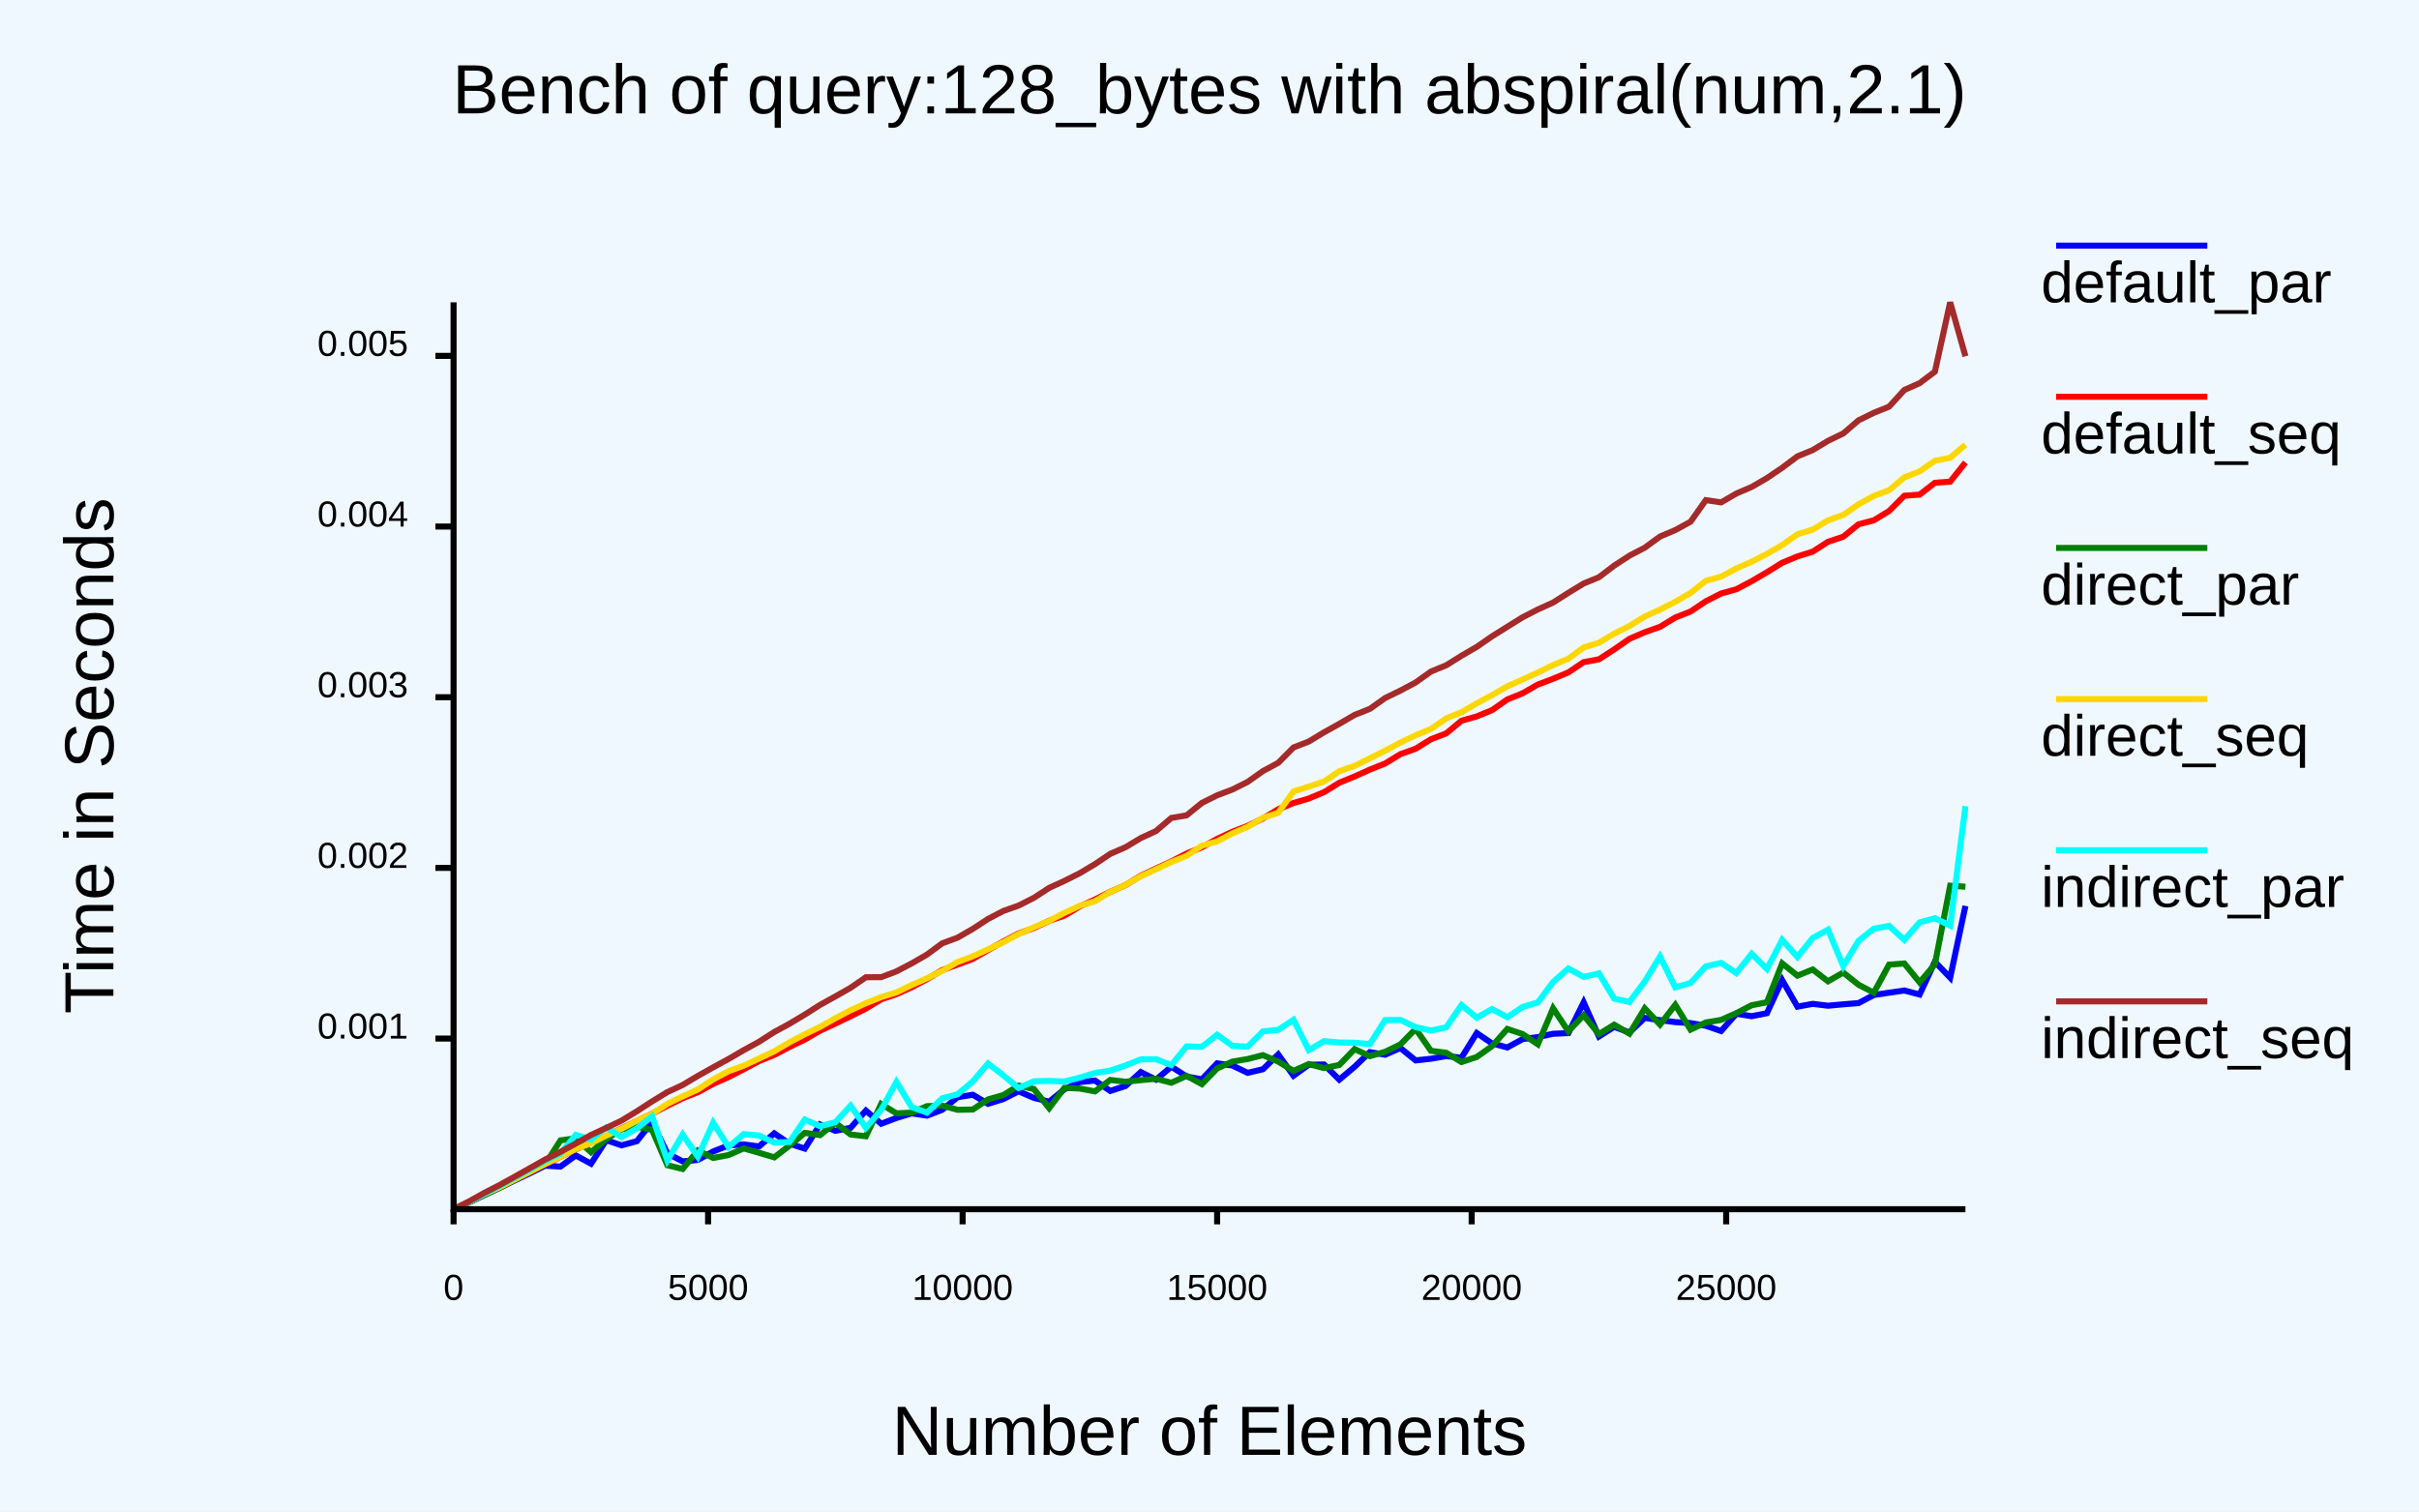
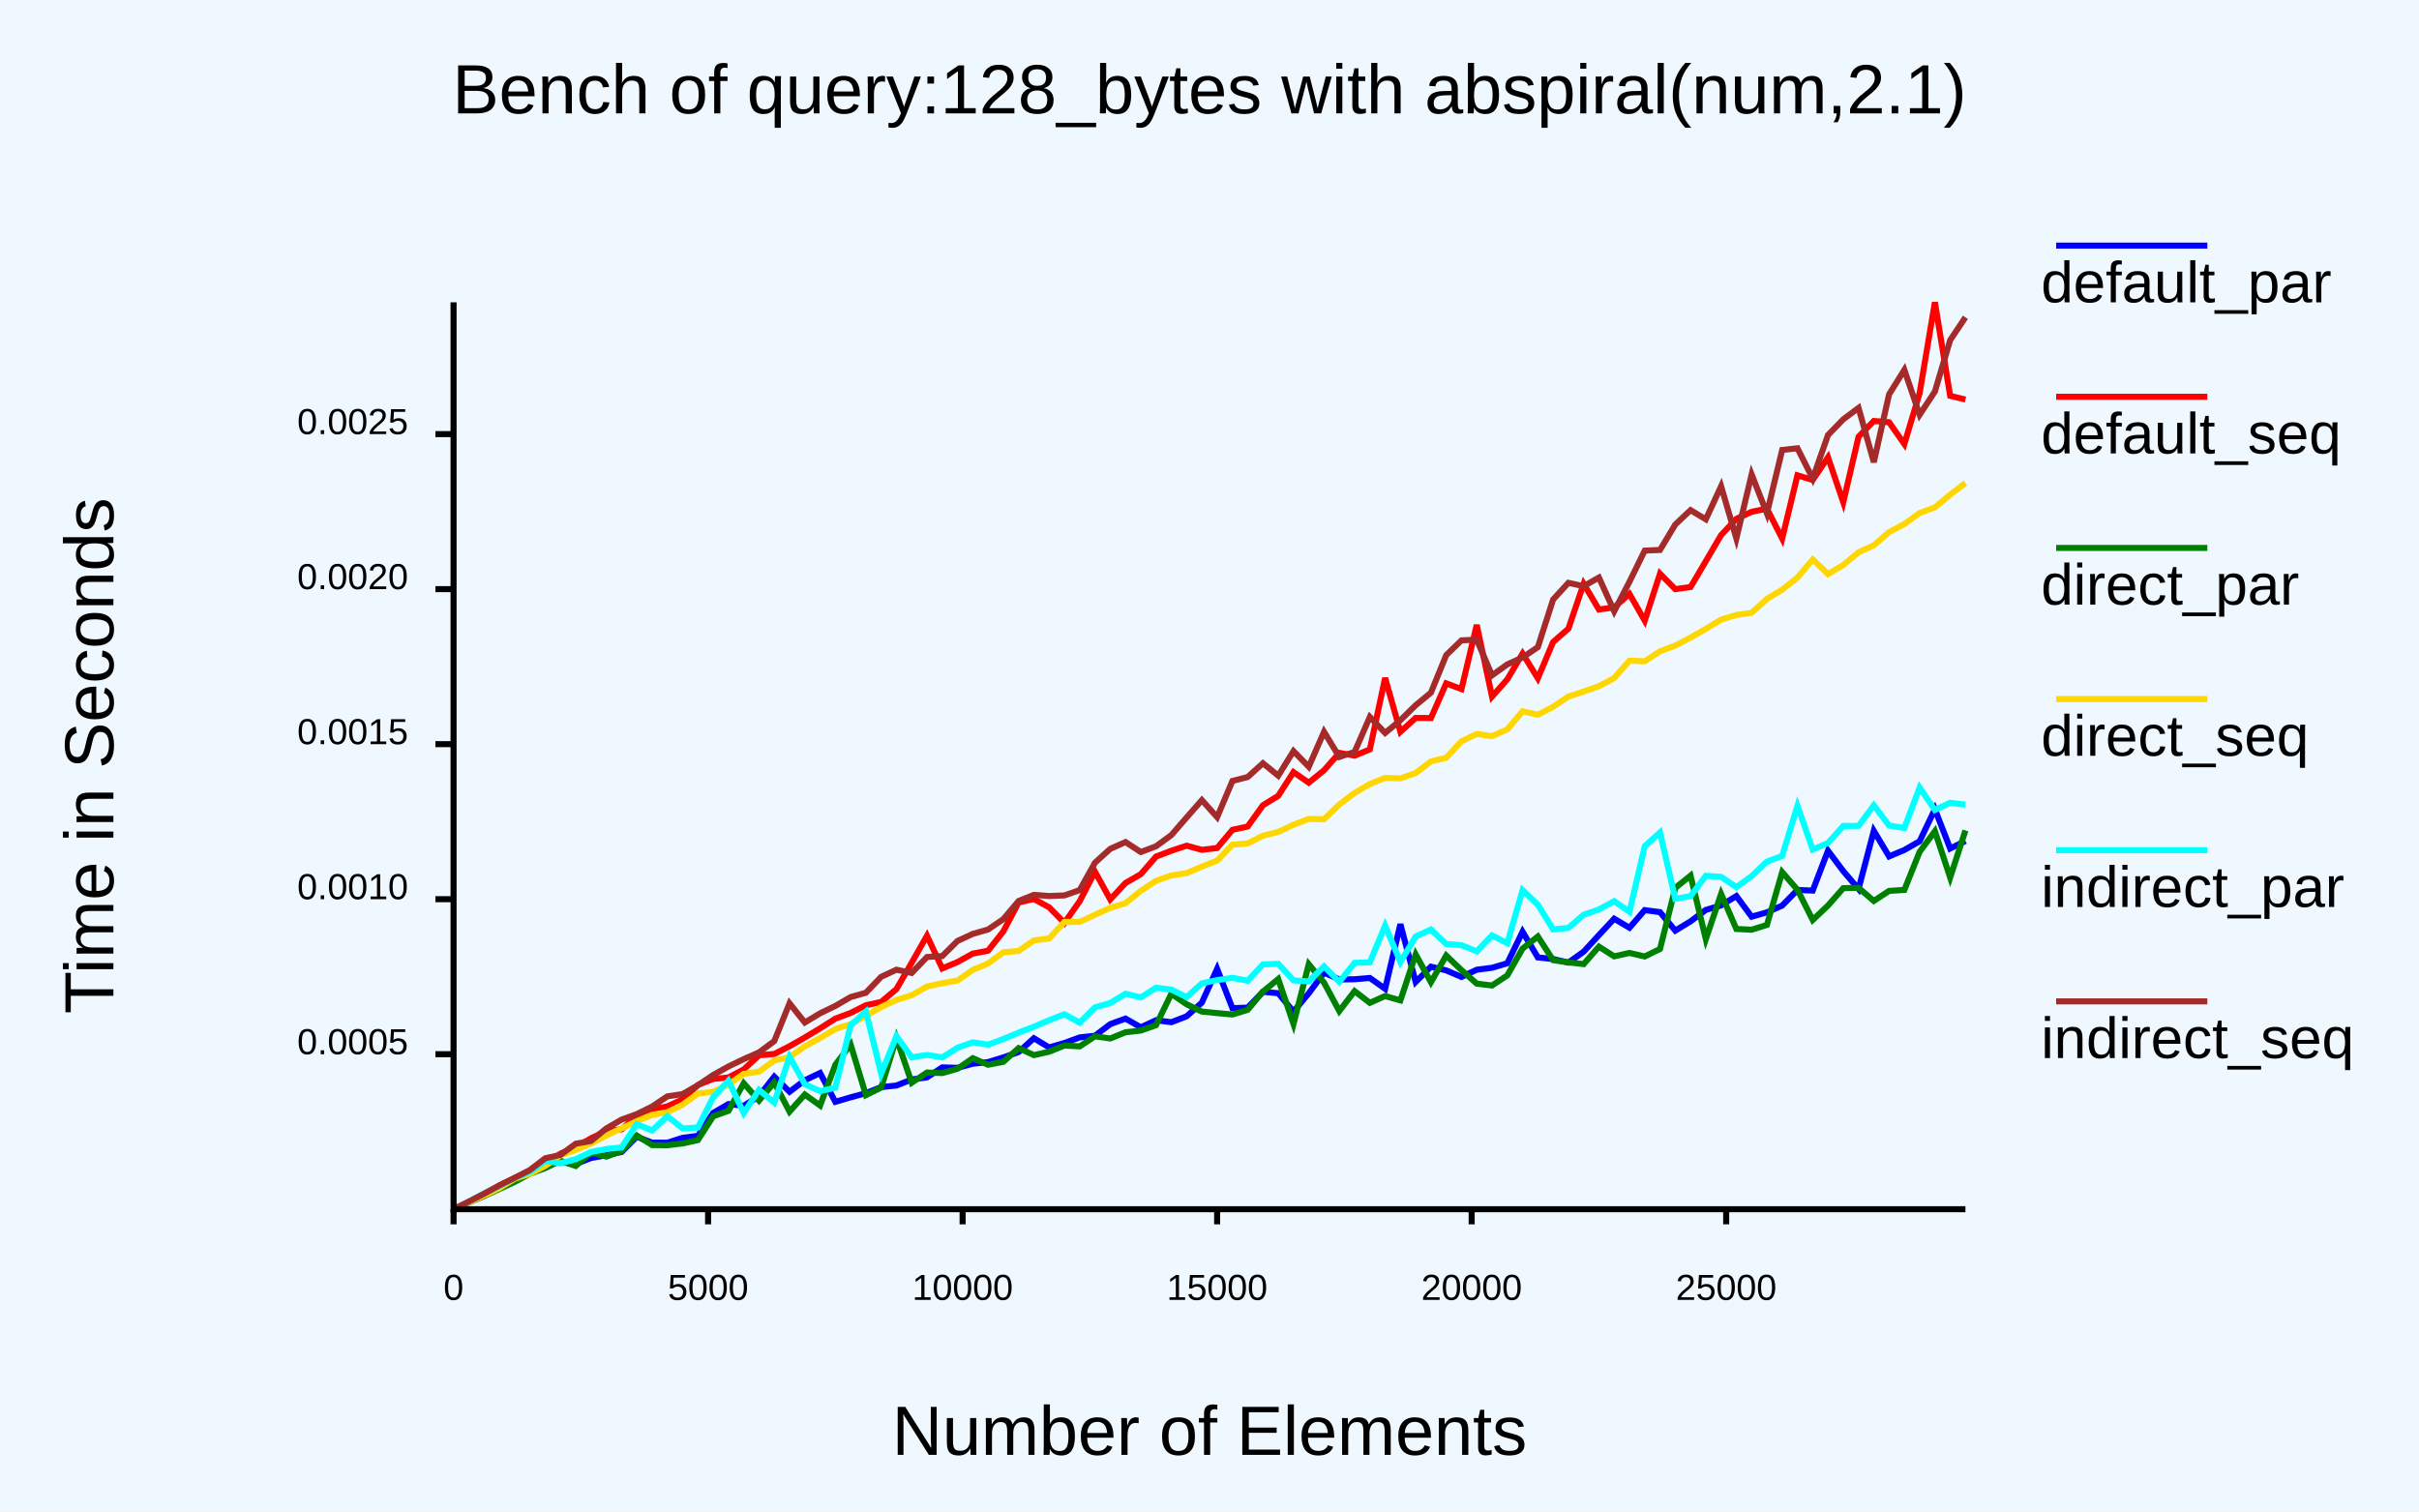
<svg xmlns="http://www.w3.org/2000/svg" class="poloto" width="800" height="500" viewBox="0 0 800 500">
  <style>.poloto {
                    font-family: "Arial";
                    stroke-width:2;
                    }
                    .poloto_text{fill: var(--poloto_fg_color,black);  }
                    .poloto_axis_lines{stroke: var(--poloto_fg_color,black);stoke-width:3;fill:none}
                    .poloto_background{fill: var(--poloto_bg_color,aliceblue); }
                    .poloto0stroke{stroke:  var(--poloto_color0,blue); }
                    .poloto1stroke{stroke:  var(--poloto_color1,red); }
                    .poloto2stroke{stroke:  var(--poloto_color2,green); }
                    .poloto3stroke{stroke:  var(--poloto_color3,gold); }
                    .poloto4stroke{stroke:  var(--poloto_color4,aqua); }
                    .poloto5stroke{stroke:  var(--poloto_color5,brown); }
                    .poloto6stroke{stroke:  var(--poloto_color6,lime); }
                    .poloto7stroke{stroke:  var(--poloto_color7,chocolate); }
                    .poloto0fill{fill:var(--poloto_color0,blue);}
                    .poloto1fill{fill:var(--poloto_color1,red);}
                    .poloto2fill{fill:var(--poloto_color2,green);}
                    .poloto3fill{fill:var(--poloto_color3,gold);}
                    .poloto4fill{fill:var(--poloto_color4,aqua);}
                    .poloto5fill{fill:var(--poloto_color5,brown);}
                    .poloto6fill{fill:var(--poloto_color6,lime);}
                    .poloto7fill{fill:var(--poloto_color7,chocolate);}</style>
  <rect class="poloto_background" fill="white" x="0" y="0" width="800" height="500" />
  <line class="poloto_axis_lines" stroke="black" x1="150" x2="150" y1="400" y2="405" />
  <text class="poloto_text" alignment-baseline="start" text-anchor="middle" x="150" y="430">0</text>
  <line class="poloto_axis_lines" stroke="black" x1="234.175" x2="234.175" y1="400" y2="405" />
  <text class="poloto_text" alignment-baseline="start" text-anchor="middle" x="234.175" y="430">5000</text>
  <line class="poloto_axis_lines" stroke="black" x1="318.35" x2="318.35" y1="400" y2="405" />
  <text class="poloto_text" alignment-baseline="start" text-anchor="middle" x="318.35" y="430">10000</text>
  <line class="poloto_axis_lines" stroke="black" x1="402.525" x2="402.525" y1="400" y2="405" />
  <text class="poloto_text" alignment-baseline="start" text-anchor="middle" x="402.525" y="430">15000</text>
  <line class="poloto_axis_lines" stroke="black" x1="486.7" x2="486.7" y1="400" y2="405" />
  <text class="poloto_text" alignment-baseline="start" text-anchor="middle" x="486.7" y="430">20000</text>
  <line class="poloto_axis_lines" stroke="black" x1="570.875" x2="570.875" y1="400" y2="405" />
  <text class="poloto_text" alignment-baseline="start" text-anchor="middle" x="570.875" y="430">25000</text>
-   <line class="poloto_axis_lines" stroke="black" x1="150" x2="144" y1="343.549" y2="343.549" />
-   <text class="poloto_text" alignment-baseline="middle" text-anchor="end" x="135" y="343.549">0.001</text>
-   <line class="poloto_axis_lines" stroke="black" x1="150" x2="144" y1="287.091" y2="287.091" />
-   <text class="poloto_text" alignment-baseline="middle" text-anchor="end" x="135" y="287.091">0.002</text>
-   <line class="poloto_axis_lines" stroke="black" x1="150" x2="144" y1="230.634" y2="230.634" />
-   <text class="poloto_text" alignment-baseline="middle" text-anchor="end" x="135" y="230.634">0.003</text>
-   <line class="poloto_axis_lines" stroke="black" x1="150" x2="144" y1="174.177" y2="174.177" />
-   <text class="poloto_text" alignment-baseline="middle" text-anchor="end" x="135" y="174.177">0.004</text>
-   <line class="poloto_axis_lines" stroke="black" x1="150" x2="144" y1="117.72" y2="117.72" />
-   <text class="poloto_text" alignment-baseline="middle" text-anchor="end" x="135" y="117.72">0.005</text>
+   <line class="poloto_axis_lines" stroke="black" x1="150" x2="144" y1="348.725" y2="348.725" />
+   <text class="poloto_text" alignment-baseline="middle" text-anchor="end" x="135" y="348.725">0.0005</text>
+   <line class="poloto_axis_lines" stroke="black" x1="150" x2="144" y1="297.445" y2="297.445" />
+   <text class="poloto_text" alignment-baseline="middle" text-anchor="end" x="135" y="297.445">0.0010</text>
+   <line class="poloto_axis_lines" stroke="black" x1="150" x2="144" y1="246.164" y2="246.164" />
+   <text class="poloto_text" alignment-baseline="middle" text-anchor="end" x="135" y="246.164">0.0015</text>
+   <line class="poloto_axis_lines" stroke="black" x1="150" x2="144" y1="194.883" y2="194.883" />
+   <text class="poloto_text" alignment-baseline="middle" text-anchor="end" x="135" y="194.883">0.0020</text>
+   <line class="poloto_axis_lines" stroke="black" x1="150" x2="144" y1="143.603" y2="143.603" />
+   <text class="poloto_text" alignment-baseline="middle" text-anchor="end" x="135" y="143.603">0.0025</text>
  <text class="poloto_text" alignment-baseline="middle" text-anchor="start" font-size="large" x="675" y="100">default_par</text>
  <line class="poloto0stroke" stroke="black" x1="680" x2="730" y1="81.25" y2="81.25" />
-   <polyline class="poloto0stroke" fill="none" stroke="black" points="650,299.671 644.949,323.413 639.899,318.145 634.848,328.981 629.798,327.651 624.747,328.371 619.697,329.145 614.646,331.815 609.596,332.22 604.545,332.689 599.495,332.073 594.444,332.992 589.394,324.227 584.343,335.165 579.293,336.153 574.242,335.343 569.192,341.058 564.141,339.321 559.091,338.431 554.04,338.108 548.99,337.478 543.939,336.713 538.889,341.533 533.838,339.678 528.788,342.862 523.737,331.584 518.687,341.741 513.636,341.961 508.586,343.073 503.535,343.731 498.485,346.492 493.434,345.159 488.384,341.736 483.333,349.877 478.283,349.351 473.232,350.221 468.182,350.779 463.131,346.695 458.081,348.896 453.03,348.037 447.98,352.888 442.929,357.141 437.879,352.122 432.828,352.213 427.778,355.848 422.727,348.802 417.677,353.697 412.626,354.893 407.576,352.478 402.525,351.742 397.475,357.034 392.424,356.096 387.374,352.849 382.323,357.138 377.273,354.646 372.222,359.245 367.172,360.878 362.121,357.436 357.071,357.951 352.02,360.321 346.97,364.434 341.919,363.17 336.869,361 331.818,363.555 326.768,365.127 321.717,362.14 316.667,362.948 311.616,367.105 306.566,369.053 301.515,368.283 296.465,369.819 291.414,371.726 286.364,367.381 281.313,373.076 276.263,374.07 271.212,371.958 266.162,379.945 261.111,378.325 256.061,374.912 251.01,379.246 245.96,378.569 240.909,378.912 235.859,380.899 230.808,383.69 225.758,384.176 220.707,381.535 215.657,371.176 210.606,377.499 205.556,378.873 200.505,377.148 195.455,384.937 190.404,382.21 185.354,385.895 180.303,385.596 175.253,388.086 170.202,390.486 165.152,392.96 160.101,395.317 155.051,397.796 150,400 " />
+   <polyline class="poloto0stroke" fill="none" stroke="black" points="650,278.174 644.949,280.686 639.899,267.683 634.848,278.284 629.798,281.173 624.747,283.294 619.697,274.846 614.646,294.052 609.596,288.15 604.545,281.409 599.495,294.601 594.444,294.389 589.394,299.558 584.343,301.792 579.293,303.236 574.242,296.409 569.192,299.499 564.141,301 559.091,304.784 554.04,307.845 548.99,301.737 543.939,301.058 538.889,306.887 533.838,303.908 528.788,309.319 523.737,314.815 518.687,318.415 513.636,317.244 508.586,316.709 503.535,308.209 498.485,318.649 493.434,320.133 488.384,320.777 483.333,323.163 478.283,321.006 473.232,319.776 468.182,324.83 463.131,305.712 458.081,327.081 453.03,323.509 447.98,323.927 442.929,324.003 437.879,321.744 432.828,328.582 427.778,334.637 422.727,328.551 417.677,328.076 412.626,333.308 407.576,333.502 402.525,320.489 397.475,331.647 392.424,336.196 387.374,338.14 382.323,337.475 377.273,339.829 372.222,336.943 367.172,338.785 362.121,342.618 357.071,343.165 352.02,345.016 346.97,346.494 341.919,343.445 336.869,348.01 331.818,349.777 326.768,351.322 321.717,351.879 316.667,353.232 311.616,353.083 306.566,356.393 301.515,357.079 296.465,359.088 291.414,359.604 286.364,361.62 281.313,362.994 276.263,364.482 271.212,354.941 266.162,357.352 261.111,361.152 256.061,356.152 251.01,362.594 245.96,365.789 240.909,365.218 235.859,368.149 230.808,375.739 225.758,376.388 220.707,378 215.657,377.971 210.606,376.017 205.556,381.069 200.505,382.13 195.455,383.065 190.404,385.048 185.354,384.327 180.303,385.418 175.253,387.875 170.202,390.307 165.152,392.697 160.101,395.579 155.051,397.692 150,399.999 " />
  <text class="poloto_text" alignment-baseline="middle" text-anchor="start" font-size="large" x="675" y="150">default_seq</text>
  <line class="poloto1stroke" stroke="black" x1="680" x2="730" y1="131.25" y2="131.25" />
-   <polyline class="poloto1stroke" fill="none" stroke="black" points="650,152.981 644.949,159.342 639.899,159.687 634.848,163.627 629.798,163.983 624.747,169.032 619.697,172.112 614.646,173.431 609.596,177.539 604.545,179.215 599.495,182.481 594.444,184.055 589.394,186.161 584.343,189.295 579.293,192.26 574.242,194.922 569.192,196.328 564.141,198.895 559.091,202.292 554.04,204.284 548.99,207.354 543.939,209.133 538.889,211.317 533.838,214.834 528.788,218.094 523.737,219.026 518.687,222.418 513.636,224.538 508.586,226.443 503.535,229.333 498.485,231.381 493.434,234.91 488.384,236.982 483.333,238.415 478.283,242.603 473.232,244.542 468.182,247.662 463.131,249.472 458.081,252.561 453.03,254.585 447.98,256.849 442.929,258.926 437.879,262.042 432.828,264.151 427.778,265.629 422.727,267.684 417.677,270.724 412.626,273.19 407.576,275.132 402.525,277.488 397.475,280.282 392.424,282.342 387.374,284.958 382.323,287.285 377.273,289.696 372.222,292.769 367.172,295.005 362.121,297.547 357.071,299.849 352.02,302.899 346.97,304.578 341.919,306.974 336.869,308.78 331.818,311.431 326.768,314.282 321.717,317.201 316.667,319.084 311.616,320.892 306.566,323.902 301.515,326.581 296.465,328.857 291.414,330.567 286.364,333.637 281.313,336.163 276.263,338.603 271.212,340.943 266.162,343.875 261.111,346.314 256.061,348.963 251.01,350.995 245.96,353.718 240.909,356.291 235.859,358.543 230.808,361.291 225.758,363.287 220.707,365.765 215.657,368.407 210.606,370.807 205.556,373.256 200.505,375.766 195.455,377.985 190.404,380.185 185.354,382.633 180.303,385.169 175.253,387.726 170.202,390.07 165.152,392.666 160.101,395.049 155.051,397.609 150,399.999 " />
+   <polyline class="poloto1stroke" fill="none" stroke="black" points="650,132.17 644.949,130.941 639.899,100 634.848,130.059 629.798,146.89 624.747,139.684 619.697,139.258 614.646,144.489 609.596,166.142 604.545,151.282 599.495,158.782 594.444,157.243 589.394,178.155 584.343,168.238 579.293,169.318 574.242,171.631 569.192,177.001 564.141,185.632 559.091,194.187 554.04,194.882 548.99,189.768 543.939,205.308 538.889,196.47 533.838,200.907 528.788,201.622 523.737,193.112 518.687,207.967 513.636,212.37 508.586,224.377 503.535,216.202 498.485,224.725 493.434,230.439 488.384,206.724 483.333,227.942 478.283,226.045 473.232,237.526 468.182,237.486 463.131,242.085 458.081,224.256 453.03,247.9 447.98,249.97 442.929,249.053 437.879,254.804 432.828,258.91 427.778,255.407 422.727,263.253 417.677,266.367 412.626,273.405 407.576,274.505 402.525,280.524 397.475,281.114 392.424,279.753 387.374,281.415 382.323,283.348 377.273,289.177 372.222,292.097 367.172,297.519 362.121,288.355 357.071,298.121 352.02,305.279 346.97,300.138 341.919,297.386 336.869,298.535 331.818,308.095 326.768,314.487 321.717,315.439 316.667,318.237 311.616,320.346 306.566,309.522 301.515,318.457 296.465,327.187 291.414,331.434 286.364,332.527 281.313,335.079 276.263,336.959 271.212,340.172 266.162,343.208 261.111,346.082 256.061,348.648 251.01,349.091 245.96,353.766 240.909,356.413 235.859,356.897 230.808,358.924 225.758,363.649 220.707,365.976 215.657,366.958 210.606,369.061 205.556,373.575 200.505,374.144 195.455,376.545 190.404,379.503 185.354,381.612 180.303,385.329 175.253,387.441 170.202,389.704 165.152,392.173 160.101,395.302 155.051,397.621 150,399.999 " />
  <text class="poloto_text" alignment-baseline="middle" text-anchor="start" font-size="large" x="675" y="200">direct_par</text>
  <line class="poloto2stroke" stroke="black" x1="680" x2="730" y1="181.25" y2="181.25" />
-   <polyline class="poloto2stroke" fill="none" stroke="black" points="650,293.323 644.949,292.978 639.899,318.995 634.848,324.959 629.798,318.719 624.747,319.09 619.697,328.378 614.646,325.75 609.596,321.717 604.545,324.604 599.495,320.711 594.444,322.731 589.394,318.68 584.343,331.55 579.293,332.534 574.242,335.146 569.192,337.379 564.141,338.224 559.091,340.599 554.04,332.401 548.99,338.933 543.939,333.568 538.889,341.926 533.838,338.963 528.788,342.09 523.737,335.856 518.687,341.164 513.636,333.557 508.586,345.446 503.535,342.053 498.485,340.373 493.434,346.061 488.384,349.645 483.333,351.321 478.283,348.245 473.232,347.596 468.182,340.355 463.131,345.484 458.081,347.931 453.03,349.362 447.98,347.038 442.929,352.29 437.879,353.32 432.828,351.987 427.778,354.257 422.727,351.165 417.677,349.038 412.626,350.321 407.576,351.172 402.525,353.426 397.475,358.63 392.424,355.892 387.374,358.167 382.323,356.843 377.273,357.308 372.222,357.825 367.172,357.24 362.121,361.02 357.071,360.08 352.02,359.864 346.97,366.568 341.919,360.23 336.869,359.119 331.818,362.243 326.768,363.679 321.717,367.018 316.667,367.109 311.616,365.731 306.566,365.911 301.515,368.06 296.465,368.283 291.414,365.188 286.364,375.863 281.313,375.286 276.263,371.433 271.212,375.488 266.162,374.74 261.111,378.966 256.061,382.84 251.01,381.337 245.96,379.88 240.909,382.098 235.859,383.041 230.808,380.567 225.758,386.685 220.707,385.454 215.657,373.729 210.606,372.739 205.556,373.592 200.505,376.819 195.455,381.147 190.404,376.52 185.354,377.237 180.303,385.144 175.253,387.475 170.202,390.267 165.152,392.94 160.101,395.334 155.051,397.745 150,399.997 " />
+   <polyline class="poloto2stroke" fill="none" stroke="black" points="650,274.713 644.949,290.277 639.899,274.974 634.848,281.781 629.798,294.38 624.747,294.703 619.697,298.028 614.646,293.678 609.596,293.8 604.545,299.54 599.495,304.325 594.444,294.321 589.394,288.497 584.343,305.957 579.293,307.543 574.242,307.297 569.192,295.706 564.141,310.663 559.091,289.646 554.04,293.735 548.99,313.915 543.939,316.396 538.889,315.221 533.838,316.359 528.788,313.152 523.737,318.917 518.687,318.347 513.636,317.608 508.586,309.794 503.535,313.791 498.485,322.66 493.434,326 488.384,325.384 483.333,320.904 478.283,316.09 473.232,324.911 468.182,315.702 463.131,330.918 458.081,329.485 453.03,331.739 447.98,327.861 442.929,334.445 437.879,325.055 432.828,318.955 427.778,338.713 422.727,323.873 417.677,328.017 412.626,334.05 407.576,335.588 402.525,335.128 397.475,334.627 392.424,332.198 387.374,328.74 382.323,339.125 377.273,340.904 372.222,341.471 367.172,343.522 362.121,342.813 357.071,346.143 352.02,345.859 346.97,347.891 341.919,349.027 336.869,346.701 331.818,351.243 326.768,352.215 321.717,350.047 316.667,353.54 311.616,354.966 306.566,354.787 301.515,358.158 296.465,343.435 291.414,359.769 286.364,362.26 281.313,345.514 276.263,352.232 271.212,365.698 266.162,362.063 261.111,367.711 256.061,358.081 251.01,364.068 245.96,358.347 240.909,367.46 235.859,369.262 230.808,377.135 225.758,378.232 220.707,378.845 215.657,378.792 210.606,375.629 205.556,380.743 200.505,382.609 195.455,381.242 190.404,385.699 185.354,383.983 180.303,386.405 175.253,388.255 170.202,390.967 165.152,393.333 160.101,395.598 155.051,397.776 150,399.998 " />
  <text class="poloto_text" alignment-baseline="middle" text-anchor="start" font-size="large" x="675" y="250">direct_seq</text>
  <line class="poloto3stroke" stroke="black" x1="680" x2="730" y1="231.25" y2="231.25" />
-   <polyline class="poloto3stroke" fill="none" stroke="black" points="650,147.103 644.949,151.431 639.899,152.418 634.848,155.935 629.798,157.89 624.747,162.158 619.697,164.037 614.646,166.824 609.596,170.325 604.545,172.123 599.495,175.181 594.444,176.743 589.394,180.285 584.343,183.212 579.293,185.813 574.242,188.014 569.192,190.737 564.141,192.129 559.091,196.16 554.04,199.052 548.99,201.65 543.939,203.942 538.889,207.07 533.838,209.598 528.788,212.618 523.737,214.174 518.687,217.887 513.636,219.982 508.586,222.47 503.535,224.784 498.485,227.037 493.434,229.957 488.384,232.649 483.333,235.594 478.283,237.626 473.232,241.136 468.182,243.225 463.131,245.624 458.081,248.331 453.03,250.856 447.98,253.363 442.929,255.102 437.879,258.5 432.828,260.196 427.778,261.819 422.727,268.873 417.677,270.505 412.626,273.496 407.576,275.667 402.525,278.327 397.475,279.76 392.424,283.109 387.374,285.144 382.323,287.541 377.273,289.858 372.222,292.728 367.172,295.045 362.121,298.113 357.071,299.633 352.02,301.966 346.97,304.595 341.919,306.738 336.869,308.977 331.818,311.676 326.768,314.034 321.717,316.334 316.667,318.229 311.616,321.147 306.566,323.607 301.515,325.818 296.465,328.274 291.414,329.824 286.364,331.848 281.313,334.164 276.263,336.807 271.212,339.666 266.162,342.119 261.111,344.782 256.061,347.758 251.01,350.158 245.96,352.509 240.909,354.343 235.859,357.062 230.808,360.382 225.758,362.661 220.707,365.153 215.657,368.463 210.606,370.748 205.556,373.382 200.505,375.646 195.455,378.133 190.404,380.092 185.354,382.606 180.303,385.02 175.253,387.636 170.202,390.2 165.152,392.747 160.101,395.031 155.051,397.657 150,399.997 " />
+   <polyline class="poloto3stroke" fill="none" stroke="black" points="650,159.76 644.949,163.634 639.899,167.827 634.848,169.699 629.798,173.349 624.747,176.021 619.697,180.384 614.646,182.695 609.596,186.9 604.545,189.903 599.495,185.063 594.444,191.065 589.394,195.069 584.343,198.124 579.293,202.707 574.242,203.425 569.192,204.962 564.141,208.02 559.091,210.913 554.04,213.547 548.99,215.444 543.939,218.744 538.889,218.543 533.838,224.279 528.788,226.984 523.737,228.751 518.687,230.411 513.636,233.802 508.586,236.431 503.535,235.297 498.485,241.275 493.434,243.506 488.384,242.793 483.333,245.197 478.283,250.652 473.232,251.868 468.182,255.721 463.131,257.478 458.081,257.316 453.03,259.36 447.98,262.282 442.929,266.127 437.879,270.99 432.828,270.89 427.778,272.821 422.727,275.2 417.677,276.437 412.626,279.006 407.576,279.399 402.525,284.682 397.475,286.66 392.424,288.822 387.374,289.604 382.323,291.378 377.273,294.694 372.222,298.774 367.172,300.321 362.121,302.599 357.071,304.969 352.02,304.966 346.97,310.447 341.919,311.079 336.869,314.588 331.818,315.004 326.768,318.72 321.717,320.819 316.667,324.368 311.616,325.216 306.566,326.34 301.515,329.206 296.465,330.793 291.414,333.124 286.364,336.048 281.313,338.761 276.263,340.397 271.212,343.377 266.162,346.111 261.111,349.699 256.061,350.791 251.01,354.495 245.96,355.237 240.909,358.797 235.859,361.153 230.808,361.744 225.758,365.427 220.707,367.919 215.657,368.781 210.606,370.878 205.556,373.252 200.505,375.623 195.455,378.23 190.404,380.379 185.354,382.164 180.303,385.663 175.253,388.281 170.202,389.937 165.152,393.037 160.101,395.432 155.051,397.767 150,399.998 " />
  <text class="poloto_text" alignment-baseline="middle" text-anchor="start" font-size="large" x="675" y="300">indirect_par</text>
  <line class="poloto4stroke" stroke="black" x1="680" x2="730" y1="281.25" y2="281.25" />
-   <polyline class="poloto4stroke" fill="none" stroke="black" points="650,266.67 644.949,306.205 639.899,303.736 634.848,305.128 629.798,310.922 624.747,306.292 619.697,307.202 614.646,311.21 609.596,319.6 604.545,307.526 599.495,310.283 594.444,316.565 589.394,310.904 584.343,320.535 579.293,315.501 574.242,321.908 569.192,318.512 564.141,319.674 559.091,325.161 554.04,326.613 548.99,316.415 543.939,324.694 538.889,331.446 533.838,330.355 528.788,321.988 523.737,323.158 518.687,320.382 513.636,324.835 508.586,331.601 503.535,333.102 498.485,336.48 493.434,333.771 488.384,336.643 483.333,332.463 478.283,339.86 473.232,340.887 468.182,339.787 463.131,337.391 458.081,337.426 453.03,345.386 447.98,344.923 442.929,344.857 437.879,344.401 432.828,347.355 427.778,337.346 422.727,340.667 417.677,341.185 412.626,346.228 407.576,345.955 402.525,342.292 397.475,346.279 392.424,346.151 387.374,352.326 382.323,350.385 377.273,350.435 372.222,352.437 367.172,354.15 362.121,354.927 357.071,356.489 352.02,357.73 346.97,357.572 341.919,357.677 336.869,359.92 331.818,355.719 326.768,351.821 321.717,357.74 316.667,361.974 311.616,363.309 306.566,368.06 301.515,366.234 296.465,357.904 291.414,367.178 286.364,373.082 281.313,365.736 276.263,371.234 271.212,372.542 266.162,370.353 261.111,377.756 256.061,377.95 251.01,375.612 245.96,375.165 240.909,379.422 235.859,371.395 230.808,382.643 225.758,375.306 220.707,383.863 215.657,369.284 210.606,373.27 205.556,376.179 200.505,372.92 195.455,376.952 190.404,375.406 185.354,381.589 180.303,384.001 175.253,386.811 170.202,389.559 165.152,392.348 160.101,394.956 155.051,397.58 150,399.998 " />
+   <polyline class="poloto4stroke" fill="none" stroke="black" points="650,266.178 644.949,265.55 639.899,267.931 634.848,260.526 629.798,273.905 624.747,273.093 619.697,266.411 614.646,273.205 609.596,273.211 604.545,278.857 599.495,281.017 594.444,266.552 589.394,283.133 584.343,285.018 579.293,289.815 574.242,293.469 569.192,290.065 564.141,289.708 559.091,296.422 554.04,297.342 548.99,275.356 543.939,279.924 538.889,301.625 533.838,298.089 528.788,300.853 523.737,302.586 518.687,306.948 513.636,307.427 508.586,299.27 503.535,294.447 498.485,312.01 493.434,309.422 488.384,314.709 483.333,312.66 478.283,312.268 473.232,307.467 468.182,309.804 463.131,318.228 458.081,306.179 453.03,318.327 447.98,318.503 442.929,324.797 437.879,319.68 432.828,324.626 427.778,324.316 422.727,318.837 417.677,319.031 412.626,324.433 407.576,323.455 402.525,324.209 397.475,325.286 392.424,329.844 387.374,327.346 382.323,326.74 377.273,329.935 372.222,328.736 367.172,331.799 362.121,333.233 357.071,338.284 352.02,335.529 346.97,337.46 341.919,339.634 336.869,341.583 331.818,343.698 326.768,345.568 321.717,344.798 316.667,346.591 311.616,349.768 306.566,348.967 301.515,349.741 296.465,342.774 291.414,355.161 286.364,334.624 281.313,339.146 276.263,359.836 271.212,360.921 266.162,358.659 261.111,349.544 256.061,364.758 251.01,360.521 245.96,368.187 240.909,357.488 235.859,362.955 230.808,372.974 225.758,373.287 220.707,369.234 215.657,373.96 210.606,371.891 205.556,379.566 200.505,380.089 195.455,381.073 190.404,383.47 185.354,384.778 180.303,384.042 175.253,387.63 170.202,389.659 165.152,392.362 160.101,394.742 155.051,397.489 150,399.999 " />
  <text class="poloto_text" alignment-baseline="middle" text-anchor="start" font-size="large" x="675" y="350">indirect_seq</text>
  <line class="poloto5stroke" stroke="black" x1="680" x2="730" y1="331.25" y2="331.25" />
-   <polyline class="poloto5stroke" fill="none" stroke="black" points="650,117.846 644.949,100 639.899,122.945 634.848,126.743 629.798,128.992 624.747,134.516 619.697,136.561 614.646,139.039 609.596,143.382 604.545,145.83 599.495,148.872 594.444,150.955 589.394,154.729 584.343,158.158 579.293,161.093 574.242,163.246 569.192,166.19 564.141,165.441 559.091,172.579 554.04,175.354 548.99,177.488 543.939,181.176 538.889,183.809 533.838,187.099 528.788,190.948 523.737,193.024 518.687,196.099 513.636,199.317 508.586,201.606 503.535,204.198 498.485,207.337 493.434,210.494 488.384,213.986 483.333,216.92 478.283,220.071 473.232,222.148 468.182,225.747 463.131,228.443 458.081,230.901 453.03,234.492 447.98,236.493 442.929,239.438 437.879,242.237 432.828,245.298 427.778,247.255 422.727,252.341 417.677,255.061 412.626,258.64 407.576,261.164 402.525,263.082 397.475,265.6 392.424,269.711 387.374,270.57 382.323,274.893 377.273,277.227 372.222,280.26 367.172,282.452 362.121,285.849 357.071,288.854 352.02,291.393 346.97,293.706 341.919,296.992 336.869,299.552 331.818,301.337 326.768,303.979 321.717,307.266 316.667,310.176 311.616,312.037 306.566,315.765 301.515,318.683 296.465,321.321 291.414,323.237 286.364,323.262 281.313,326.744 276.263,329.609 271.212,332.406 266.162,335.616 261.111,338.641 256.061,341.385 251.01,344.607 245.96,347.38 240.909,350.316 235.859,353.068 230.808,355.892 225.758,358.904 220.707,361.254 215.657,364.336 210.606,367.611 205.556,370.687 200.505,373.108 195.455,375.427 190.404,378.291 185.354,381.036 180.303,383.552 175.253,386.417 170.202,389.243 165.152,392.038 160.101,394.625 155.051,397.456 150,399.997 " />
+   <polyline class="poloto5stroke" fill="none" stroke="black" points="650,104.96 644.949,112.514 639.899,129.511 634.848,137.204 629.798,122.356 624.747,130.455 619.697,152.886 614.646,134.935 609.596,138.706 604.545,143.904 599.495,158.312 594.444,148.283 589.394,148.845 584.343,169.847 579.293,156.944 574.242,178.106 569.192,160.851 564.141,171.786 559.091,168.748 554.04,173.511 548.99,181.923 543.939,182.135 538.889,192.439 533.838,202.205 528.788,191.046 523.737,193.907 518.687,192.803 513.636,198.322 508.586,214.075 503.535,217.488 498.485,219.772 493.434,223.412 488.384,211.604 483.333,211.821 478.283,216.715 473.232,229.122 468.182,233.286 463.131,238.248 458.081,242.455 453.03,237.163 447.98,248.745 442.929,250.389 437.879,242.087 432.828,253.633 427.778,248.466 422.727,256.588 417.677,252.472 412.626,257.036 407.576,258.34 402.525,270.312 397.475,264.677 392.424,270.423 387.374,276.249 382.323,279.943 377.273,281.842 372.222,278.544 367.172,280.797 362.121,285.37 357.071,294.434 352.02,296.199 346.97,296.397 341.919,296.012 336.869,298.045 331.818,304.037 326.768,307.474 321.717,308.921 316.667,311.256 311.616,316.267 306.566,316.571 301.515,321.85 296.465,320.773 291.414,323.121 286.364,328.392 281.313,329.816 276.263,332.75 271.212,335.202 266.162,338.238 261.111,331.885 256.061,344.394 251.01,348.119 245.96,350.343 240.909,352.785 235.859,355.591 230.808,358.986 225.758,361.909 220.707,362.661 215.657,366.038 210.606,368.522 205.556,370.362 200.505,373.289 195.455,377.426 190.404,378.335 185.354,382.036 180.303,383.152 175.253,387.019 170.202,389.616 165.152,392.107 160.101,394.873 155.051,397.467 150,400 " />
  <text class="poloto_text" alignment-baseline="start" text-anchor="middle" font-size="x-large" x="400" y="37.5">Bench of query:128_bytes with abspiral(num,2.1)</text>
  <text class="poloto_text" alignment-baseline="start" text-anchor="middle" font-size="x-large" x="400" y="481.25">Number of Elements</text>
  <text class="poloto_text" alignment-baseline="start" text-anchor="middle" font-size="x-large" transform="rotate(-90,37.5,250)" x="37.5" y="250">Time in Seconds</text>
  <path stroke="black" fill="none" class="poloto_axis_lines" d=" M 150 100 L 150 400 L 650 400" />
</svg>
